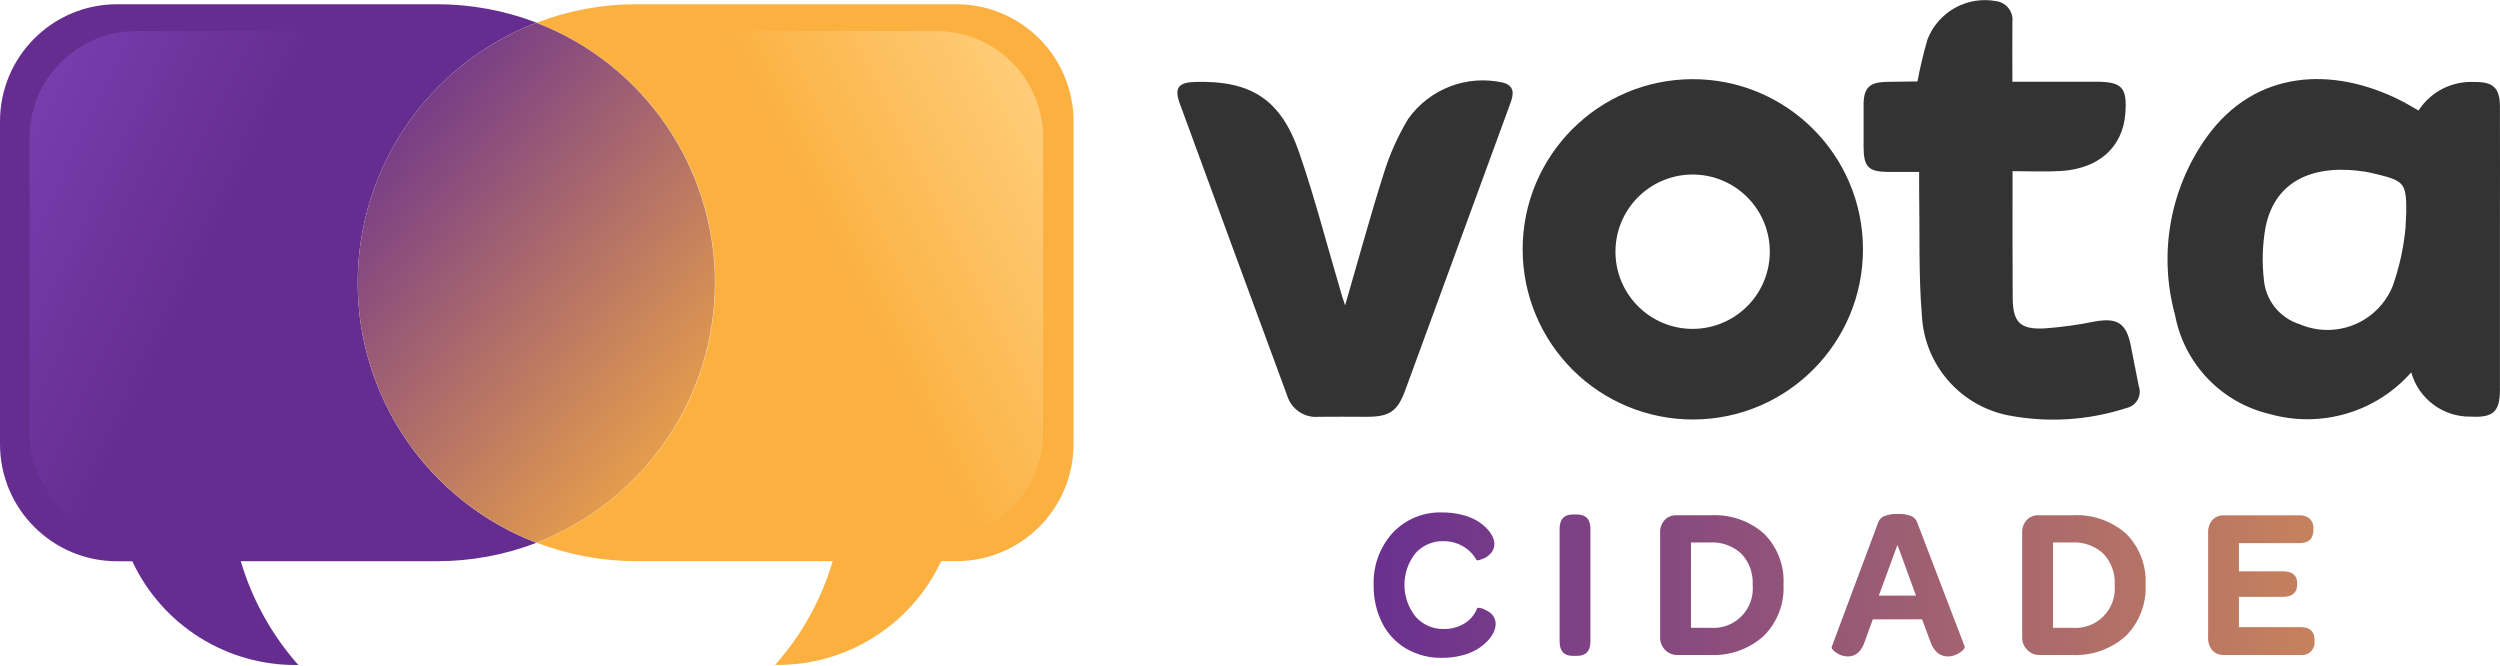
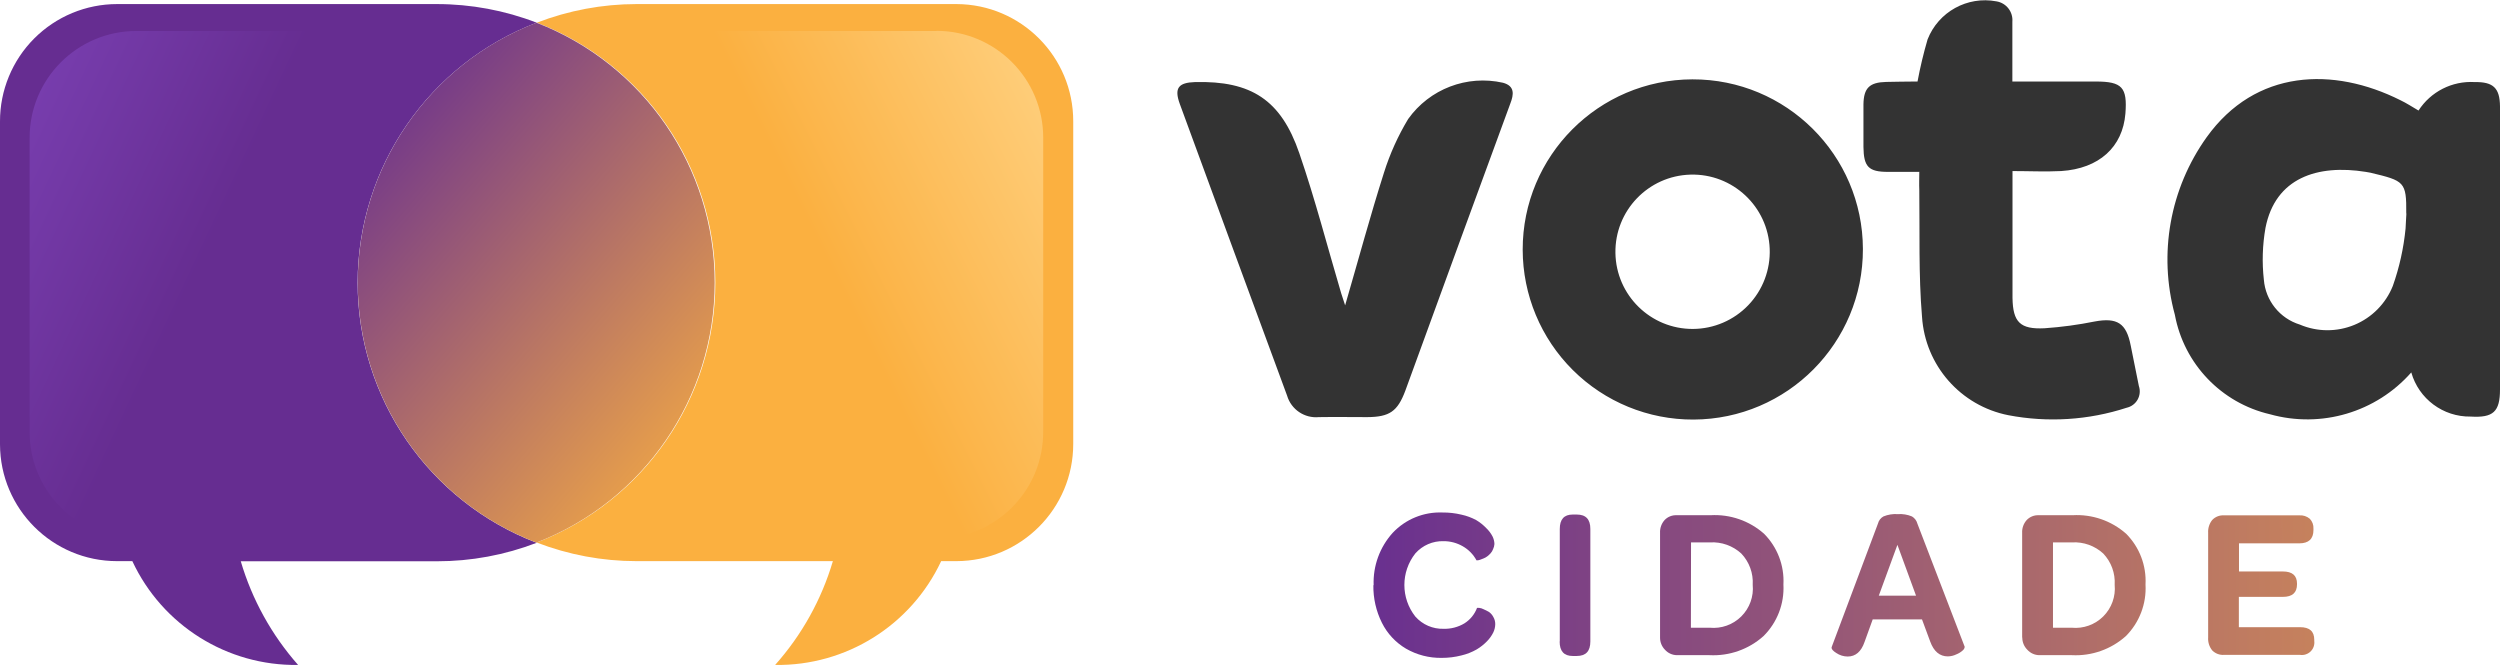
- <svg xmlns="http://www.w3.org/2000/svg" xmlns:xlink="http://www.w3.org/1999/xlink" width="184" height="48.946" viewBox="0 0 184 48.946">
+ <svg xmlns="http://www.w3.org/2000/svg" xmlns:xlink="http://www.w3.org/1999/xlink" width="184" height="48.946">
  <defs>
    <style>.a{fill:#662d91;}.b{fill:#fbb040;}.c{fill:url(#a);}.d{fill:url(#b);}.e{fill:url(#c);}.f{fill:url(#d);}.g{fill:url(#e);}.h{fill:url(#f);}.i{fill:url(#g);}.j{fill:url(#h);}.k{fill:url(#i);}.l{fill:#333;}</style>
-     <linearGradient id="a" x1="0.115" y1="0.019" x2="0.913" y2="1.015" gradientUnits="objectBoundingBox">
+     <linearGradient id="a" x1=".115" x2=".913" y1=".019" y2="1.015" gradientUnits="objectBoundingBox">
      <stop offset="0" stop-color="#662d91" />
      <stop offset="1" stop-color="#fbb040" />
    </linearGradient>
-     <linearGradient id="b" x1="1.117" y1="0.096" x2="-0.928" y2="1.29" gradientUnits="objectBoundingBox">
+     <linearGradient id="b" x1="1.117" x2="-.928" y1=".096" y2="1.29" gradientUnits="objectBoundingBox">
      <stop offset="0" stop-color="#ffd385" />
-       <stop offset="0.3" stop-color="#fbb040" />
+       <stop offset=".3" stop-color="#fbb040" />
    </linearGradient>
-     <linearGradient id="c" x1="-0.426" y1="-0.046" x2="2.387" y2="1.485" gradientUnits="objectBoundingBox">
-       <stop offset="0.05" stop-color="#8247bf" />
-       <stop offset="0.3" stop-color="#662d91" />
+     <linearGradient id="c" x1="-.426" x2="2.387" y1="-.046" y2="1.485" gradientUnits="objectBoundingBox">
+       <stop offset=".05" stop-color="#8247bf" />
+       <stop offset=".3" stop-color="#662d91" />
    </linearGradient>
-     <linearGradient id="d" x1="-0.282" y1="0.504" x2="12.14" y2="0.447" xlink:href="#a" />
-     <linearGradient id="e" x1="-7.15" y1="0.509" x2="42.011" y2="0.451" xlink:href="#a" />
-     <linearGradient id="f" x1="-2.599" y1="0.514" x2="9.676" y2="0.455" xlink:href="#a" />
-     <linearGradient id="g" x1="-3.699" y1="0.522" x2="7.685" y2="0.465" xlink:href="#a" />
-     <linearGradient id="h" x1="-5.532" y1="0.528" x2="6.742" y2="0.469" xlink:href="#a" />
-     <linearGradient id="i" x1="-8.157" y1="0.535" x2="6.067" y2="0.477" xlink:href="#a" />
+     <linearGradient id="d" x1="-.282" x2="12.14" y1=".504" y2=".447" xlink:href="#a" />
+     <linearGradient id="e" x1="-7.15" x2="42.011" y1=".509" y2=".451" xlink:href="#a" />
+     <linearGradient id="f" x1="-2.599" x2="9.676" y1=".514" y2=".455" xlink:href="#a" />
+     <linearGradient id="g" x1="-3.699" x2="7.685" y1=".522" y2=".465" xlink:href="#a" />
+     <linearGradient id="h" x1="-5.532" x2="6.742" y1=".528" y2=".469" xlink:href="#a" />
+     <linearGradient id="i" x1="-8.157" x2="6.067" y1=".535" y2=".477" xlink:href="#a" />
  </defs>
-   <g transform="translate(0 -0.036)">
-     <g transform="translate(0 0.036)">
-       <path class="a" d="M39.489,41.31A20.5,20.5,0,0,1,26.327,22.161h0A20.5,20.5,0,0,1,39.489,3.027,20.414,20.414,0,0,0,32.154,1.67H8.62A8.618,8.618,0,0,0,0,10.29V34.047a8.62,8.62,0,0,0,8.62,8.62H9.737A13.237,13.237,0,0,0,21.955,50.3a20.153,20.153,0,0,1-4.234-7.637H32.156a20.415,20.415,0,0,0,7.333-1.357Z" transform="translate(0 -1.358)" />
-       <path class="b" d="M206.85,209.26Z" transform="translate(-167.359 -169.316)" />
-       <path class="b" d="M237.8,1.67H214.265a20.428,20.428,0,0,0-7.335,1.357v.013a20.5,20.5,0,0,1,13.131,19.12h0a20.5,20.5,0,0,1-13.129,19.127l0,.014a20.428,20.428,0,0,0,7.335,1.357h14.443a20,20,0,0,1-4.236,7.637,13.281,13.281,0,0,0,12.219-7.637h1.123a8.621,8.621,0,0,0,8.62-8.618V10.288A8.62,8.62,0,0,0,237.8,1.67Z" transform="translate(-167.424 -1.358)" />
-       <path class="c" d="M151.062,8.793V8.78h-.032v.013A20.5,20.5,0,0,0,137.9,27.913h0a20.5,20.5,0,0,0,13.129,19.128v.013h.032v-.013a20.5,20.5,0,0,0,13.131-19.128h0a20.5,20.5,0,0,0-13.131-19.12Z" transform="translate(-111.573 -7.111)" />
-       <path class="d" d="M258.505,12H237.042a18.328,18.328,0,0,0-2.348.153,22.752,22.752,0,0,1,9.492,18.366h0a22.771,22.771,0,0,1-9.866,18.65,18.683,18.683,0,0,0,2.732.2h1.6v-.031h20.508a7.854,7.854,0,0,0,7.2-7.828V19.862A7.858,7.858,0,0,0,258.505,12Z" transform="translate(-189.585 -9.716)" />
-       <path class="e" d="M33.577,30.519h0a22.737,22.737,0,0,1,9.485-18.372A18.677,18.677,0,0,0,40.724,12H19.258A7.858,7.858,0,0,0,11.4,19.862V41.523a7.856,7.856,0,0,0,7.2,7.827H39.117v.031h1.608a18.658,18.658,0,0,0,2.73-.2A22.753,22.753,0,0,1,33.577,30.519Z" transform="translate(-9.224 -9.716)" />
-       <path class="f" d="M529.565,202.935a5.437,5.437,0,0,1,1.4-3.853,4.766,4.766,0,0,1,3.664-1.5,5.743,5.743,0,0,1,1.405.164,4.122,4.122,0,0,1,1.081.414,3.487,3.487,0,0,1,.747.573,2.331,2.331,0,0,1,.449.617,1.338,1.338,0,0,1,.137.556,1.065,1.065,0,0,1-.071.382.936.936,0,0,1-.191.3,1.883,1.883,0,0,1-.25.225,1.116,1.116,0,0,1-.273.157c-.092.032-.176.065-.256.092a.538.538,0,0,1-.191.04.29.29,0,0,1-.078-.011,2.623,2.623,0,0,0-1.018-1.029,2.808,2.808,0,0,0-1.409-.368,2.673,2.673,0,0,0-2.073.892,3.75,3.75,0,0,0,.011,4.664,2.673,2.673,0,0,0,2.077.909,2.835,2.835,0,0,0,1.527-.41,2.291,2.291,0,0,0,.943-1.145.744.744,0,0,1,.155,0,.876.876,0,0,1,.332.1,3.542,3.542,0,0,1,.393.212,1.042,1.042,0,0,1,.33.359,1.019,1.019,0,0,1,.137.523,1.45,1.45,0,0,1-.145.594,2.481,2.481,0,0,1-.464.659,3.646,3.646,0,0,1-.764.609,4.217,4.217,0,0,1-1.123.447,5.782,5.782,0,0,1-1.453.176,5.088,5.088,0,0,1-2.631-.676,4.583,4.583,0,0,1-1.774-1.894A5.978,5.978,0,0,1,529.565,202.935Z" transform="translate(-428.463 -159.865)" />
-       <path class="g" d="M601.25,207.7v-8.282q0-1.061.966-1.063h.307c.664,0,.995.355.995,1.063V207.7c0,.708-.33,1.061-.995,1.061h-.307Q601.252,208.757,601.25,207.7Z" transform="translate(-486.463 -160.489)" />
-       <path class="h" d="M639.991,207.67v-7.69a1.319,1.319,0,0,1,.334-.955,1.145,1.145,0,0,1,.869-.349h2.518a5.473,5.473,0,0,1,3.931,1.357,4.921,4.921,0,0,1,1.43,3.742,4.983,4.983,0,0,1-1.462,3.79,5.532,5.532,0,0,1-3.973,1.394h-2.392a1.209,1.209,0,0,1-.893-.382A1.257,1.257,0,0,1,639.991,207.67Zm2.268-.714h1.376a2.9,2.9,0,0,0,3.167-3.165,3.072,3.072,0,0,0-.836-2.291,3.13,3.13,0,0,0-2.3-.823h-1.405Z" transform="translate(-517.806 -160.752)" />
-       <path class="i" d="M706.128,207.938l3.391-9.072a.823.823,0,0,1,.424-.523,2.342,2.342,0,0,1,1.052-.176,2.256,2.256,0,0,1,1.033.172.871.871,0,0,1,.418.527l3.467,9.057a.076.076,0,0,1,0,.038.382.382,0,0,1-.136.233,1.527,1.527,0,0,1-.475.315,1.474,1.474,0,0,1-.624.143q-.9,0-1.3-1.109l-.6-1.623h-3.627l-.6,1.653q-.367,1.077-1.243,1.079a1.5,1.5,0,0,1-.838-.271c-.235-.157-.351-.288-.351-.4A.127.127,0,0,1,706.128,207.938Zm3.465-3.765h2.734l-1.363-3.732Z" transform="translate(-571.311 -160.337)" />
-       <path class="j" d="M779.561,207.67v-7.69a1.319,1.319,0,0,1,.334-.955,1.145,1.145,0,0,1,.869-.349h2.518a5.474,5.474,0,0,1,3.931,1.357,4.922,4.922,0,0,1,1.43,3.742,4.983,4.983,0,0,1-1.462,3.79,5.533,5.533,0,0,1-3.973,1.394h-2.384a1.207,1.207,0,0,1-.893-.382A1.257,1.257,0,0,1,779.561,207.67Zm2.268-.714H783.2a2.9,2.9,0,0,0,3.169-3.165,3.072,3.072,0,0,0-.836-2.291,3.13,3.13,0,0,0-2.3-.823h-1.405Z" transform="translate(-630.729 -160.752)" />
-       <path class="k" d="M851.249,207.678v-7.69a1.384,1.384,0,0,1,.309-.955,1.1,1.1,0,0,1,.865-.346h5.536a1.075,1.075,0,0,1,.779.256.971.971,0,0,1,.262.729v.078c0,.657-.346.985-1.04.985h-4.443v2.075h3.246q1.041,0,1.041.888v.059c0,.622-.347.932-1.041.932h-3.246v2.228h4.521c.7,0,1.041.309,1.041.93v.094a.924.924,0,0,1-1.041,1.025h-5.615a1.119,1.119,0,0,1-.865-.338,1.357,1.357,0,0,1-.309-.951Z" transform="translate(-688.731 -160.76)" />
-       <path class="l" d="M854.224,32.836a4.6,4.6,0,0,1,4.126-2.1c1.359-.019,1.861.424,1.867,1.791.013,2.913,0,5.825,0,8.736V53.352c0,1.659-.487,2.1-2.152,2.012a4.473,4.473,0,0,1-4.378-3.257h0a10.194,10.194,0,0,1-10.407,3.068,9.246,9.246,0,0,1-6.98-7.312,15.471,15.471,0,0,1,2.331-13.07c3.6-5.012,9.317-5.195,14.256-2.709C853.311,32.294,853.71,32.544,854.224,32.836Zm-.9,7.577c.015-2.354-.132-2.417-2.638-3-.132-.031-.212-.048-.344-.069-3.557-.573-6.665.437-7.383,4.12a13.365,13.365,0,0,0-.116,3.818,3.773,3.773,0,0,0,2.65,3.286,5.18,5.18,0,0,0,6.837-2.827,17.884,17.884,0,0,0,.934-4.229C853.273,41.335,853.317,40.511,853.319,40.413Z" transform="translate(-676.222 -24.7)" />
-       <path class="l" d="M587,42.99a12.524,12.524,0,1,1,12.568,12.5A12.523,12.523,0,0,1,587,42.99Zm18.187-.069a5.68,5.68,0,1,0-5.655,5.9,5.681,5.681,0,0,0,5.655-5.9Z" transform="translate(-474.933 -24.615)" />
-       <path class="l" d="M722.511,12.69H720.2c-1.422-.013-1.772-.382-1.777-1.829V7.713c.011-1.207.43-1.621,1.659-1.651.71-.017,1.42-.017,2.131-.031h.176a31.806,31.806,0,0,1,.739-3.1A4.538,4.538,0,0,1,728.2.123a1.386,1.386,0,0,1,1.176,1.527c-.015,1.42,0,2.839,0,4.4h6.13c1.942,0,2.325.414,2.182,2.341-.191,2.465-1.934,4.057-4.733,4.231-1.146.069-2.373.011-3.568.011v.706c0,2.877-.011,5.756.011,8.633.015,1.781.544,2.327,2.342,2.234a28.739,28.739,0,0,0,3.7-.508c1.648-.3,2.327.128,2.648,1.774q.288,1.495.59,2.986a1.227,1.227,0,0,1-.88,1.6,17.476,17.476,0,0,1-8.715.55,7.9,7.9,0,0,1-6.363-7.255c-.258-3.095-.153-6.22-.208-9.332C722.505,13.613,722.511,13.215,722.511,12.69Z" transform="translate(-581.263 -0.036)" />
-       <path class="l" d="M466.225,47.508c1-3.436,1.863-6.625,2.864-9.771a18.263,18.263,0,0,1,1.776-3.954,6.749,6.749,0,0,1,6.978-2.673c.882.242.79.865.544,1.527q-1.821,4.945-3.627,9.9-2.06,5.613-4.114,11.23c-.563,1.527-1.146,1.938-2.8,1.94-1.184,0-2.367-.019-3.551,0a2.217,2.217,0,0,1-2.339-1.573q-3.963-10.731-7.9-21.487c-.422-1.157-.1-1.552,1.134-1.587,4.112-.113,6.314,1.277,7.667,5.233,1.165,3.383,2.054,6.858,3.074,10.29C465.985,46.8,466.063,47.014,466.225,47.508Z" transform="translate(-367.225 -25.031)" />
-     </g>
-   </g>
+   <path d="M39.5 39.95A20.5 20.5 0 0 1 26.32 20.8 20.5 20.5 0 0 1 39.5 1.67 20.4 20.4 0 0 0 32.14.3H8.62A8.62 8.62 0 0 0 0 8.94V32.7a8.62 8.62 0 0 0 8.62 8.6h1.12a13.24 13.24 0 0 0 12.2 7.64 20.15 20.15 0 0 1-4.22-7.63h14.44A20.4 20.4 0 0 0 39.5 39.95z" class="a" />
+   <path d="M39.5 39.94zM70.38.3H46.84a20.43 20.43 0 0 0-7.33 1.37A20.5 20.5 0 0 1 52.65 20.8 20.5 20.5 0 0 1 39.5 39.93a20.43 20.43 0 0 0 7.34 1.37H61.3a20 20 0 0 1-4.25 7.64 13.28 13.28 0 0 0 12.22-7.64h1.12a8.62 8.62 0 0 0 8.6-8.62V8.93A8.62 8.62 0 0 0 70.4.3z" class="b" />
+   <path d="M39.5 1.68h-.04A20.5 20.5 0 0 0 26.33 20.8a20.5 20.5 0 0 0 13.13 19.13h.03A20.5 20.5 0 0 0 52.6 20.8 20.5 20.5 0 0 0 39.5 1.68z" class="c" />
+   <path d="M68.92 2.28H47.46a18.33 18.33 0 0 0-2.35.16 22.75 22.75 0 0 1 9.5 18.36 22.77 22.77 0 0 1-9.87 18.65 18.68 18.68 0 0 0 2.74.2h1.6v-.03h20.5a7.85 7.85 0 0 0 7.2-7.83V10.14a7.86 7.86 0 0 0-7.85-7.87z" class="d" />
+   <path d="M24.35 20.8a22.74 22.74 0 0 1 9.5-18.37 18.68 18.68 0 0 0-2.35-.15H10.03a7.86 7.86 0 0 0-7.85 7.87V31.8a7.86 7.86 0 0 0 7.2 7.83h20.5v.03h1.62a18.66 18.66 0 0 0 2.73-.2 22.75 22.75 0 0 1-9.88-18.66z" class="e" />
+   <path d="M101.1 43.07a5.44 5.44 0 0 1 1.4-3.85 4.77 4.77 0 0 1 3.67-1.5 5.74 5.74 0 0 1 1.4.16 4.12 4.12 0 0 1 1.08.4 3.5 3.5 0 0 1 .75.6 2.33 2.33 0 0 1 .45.6 1.34 1.34 0 0 1 .14.56 1.06 1.06 0 0 1-.1.38.94.94 0 0 1-.18.3 1.88 1.88 0 0 1-.25.23 1.12 1.12 0 0 1-.27.15c-.1.04-.18.07-.26.1a.54.54 0 0 1-.2.04.3.3 0 0 1-.06 0 2.62 2.62 0 0 0-1.02-1.04 2.8 2.8 0 0 0-1.4-.37 2.67 2.67 0 0 0-2.08.9 3.75 3.75 0 0 0 0 4.65 2.67 2.67 0 0 0 2.08.9 2.83 2.83 0 0 0 1.53-.4 2.3 2.3 0 0 0 .93-1.14.74.74 0 0 1 .16 0 .88.88 0 0 1 .32.1 3.54 3.54 0 0 1 .4.2 1.04 1.04 0 0 1 .32.37 1.02 1.02 0 0 1 .14.53 1.45 1.45 0 0 1-.14.6 2.48 2.48 0 0 1-.47.66 3.65 3.65 0 0 1-.76.6 4.22 4.22 0 0 1-1.12.44 5.78 5.78 0 0 1-1.45.18 5.1 5.1 0 0 1-2.63-.68 4.58 4.58 0 0 1-1.77-1.9 5.98 5.98 0 0 1-.63-2.77z" class="f" />
+   <path d="M114.8 47.2v-8.27q0-1.06.95-1.06h.3c.67 0 1 .35 1 1.06v8.28c0 .72-.33 1.07-1 1.07h-.3q-.96 0-.96-1.06z" class="g" />
+   <path d="M122.18 46.92v-7.7a1.32 1.32 0 0 1 .34-.95 1.15 1.15 0 0 1 .87-.35h2.5a5.47 5.47 0 0 1 3.94 1.36 4.92 4.92 0 0 1 1.43 3.74 4.98 4.98 0 0 1-1.47 3.8 5.53 5.53 0 0 1-3.97 1.4h-2.4a1.2 1.2 0 0 1-.88-.4 1.26 1.26 0 0 1-.36-.9zm2.27-.72h1.38a2.9 2.9 0 0 0 3.17-3.16 3.07 3.07 0 0 0-.84-2.3 3.13 3.13 0 0 0-2.3-.82h-1.4z" class="h" />
+   <path d="M134.82 47.6l3.4-9.07a.82.82 0 0 1 .4-.52 2.34 2.34 0 0 1 1.06-.17 2.26 2.26 0 0 1 1.04.17.87.87 0 0 1 .4.53l3.48 9.06a.08.08 0 0 1 0 .02.38.38 0 0 1-.13.24 1.53 1.53 0 0 1-.48.3 1.47 1.47 0 0 1-.63.15q-.9 0-1.3-1.1l-.6-1.62h-3.63l-.6 1.66q-.37 1.07-1.24 1.07a1.5 1.5 0 0 1-.84-.26c-.24-.15-.35-.28-.35-.4a.13.13 0 0 1 .02-.04zm3.46-3.76h2.74l-1.37-3.74z" class="i" />
+   <path d="M148.83 46.92v-7.7a1.32 1.32 0 0 1 .34-.95 1.15 1.15 0 0 1 .87-.35h2.5a5.47 5.47 0 0 1 3.94 1.36 4.92 4.92 0 0 1 1.43 3.74 4.98 4.98 0 0 1-1.45 3.8 5.53 5.53 0 0 1-3.97 1.4h-2.38a1.2 1.2 0 0 1-.9-.4 1.26 1.26 0 0 1-.37-.9zm2.27-.72h1.37a2.9 2.9 0 0 0 3.17-3.16 3.07 3.07 0 0 0-.84-2.3 3.13 3.13 0 0 0-2.3-.82h-1.4z" class="j" />
+   <path d="M162.52 46.92v-7.7a1.38 1.38 0 0 1 .3-.95 1.1 1.1 0 0 1 .87-.34h5.53a1.07 1.07 0 0 1 .78.25.97.97 0 0 1 .27.73v.1c0 .65-.35.98-1.04.98h-4.44v2.07h3.23q1.04 0 1.04.9V43c0 .62-.34.93-1.04.93h-3.24v2.23h4.5c.7 0 1.05.3 1.05.93v.08a.92.92 0 0 1-1.04 1.03h-5.6a1.12 1.12 0 0 1-.87-.33 1.36 1.36 0 0 1-.3-.95z" class="k" />
+   <path d="M178 8.14a4.6 4.6 0 0 1 4.13-2.1c1.36-.02 1.86.42 1.87 1.8 0 2.9 0 5.8 0 8.72v12.1c0 1.65-.5 2.1-2.16 2a4.47 4.47 0 0 1-4.37-3.25 10.2 10.2 0 0 1-10.4 3.08 9.25 9.25 0 0 1-7-7.32 15.47 15.47 0 0 1 2.34-13.07c3.6-5.02 9.33-5.2 14.27-2.72.42.2.82.46 1.33.76zm-.9 7.57c.02-2.34-.13-2.4-2.64-3-.13-.02-.2-.04-.34-.06-3.56-.57-6.66.44-7.38 4.12a13.37 13.37 0 0 0-.12 3.82 3.77 3.77 0 0 0 2.65 3.3 5.18 5.18 0 0 0 6.84-2.84 17.88 17.88 0 0 0 .94-4.23c0-.16.06-1 .06-1.1zM112.07 18.38a12.52 12.52 0 1 1 12.57 12.5 12.52 12.52 0 0 1-12.57-12.5zm18.18-.07a5.68 5.68 0 1 0-5.65 5.9 5.68 5.68 0 0 0 5.65-5.9zM141.25 12.65h-2.3c-1.43 0-1.78-.38-1.8-1.83V7.68c.02-1.2.44-1.62 1.67-1.65.7-.02 1.42-.02 2.13-.03h.18a31.8 31.8 0 0 1 .74-3.1 4.54 4.54 0 0 1 5.07-2.8 1.4 1.4 0 0 1 1.17 1.5c0 1.43 0 2.85 0 4.4h6.14c1.94 0 2.33.43 2.18 2.36-.2 2.46-1.93 4.05-4.73 4.23-1.15.06-2.38 0-3.58 0v.7c0 2.88 0 5.76 0 8.64.03 1.78.56 2.32 2.36 2.23a28.74 28.74 0 0 0 3.7-.5c1.64-.3 2.32.12 2.64 1.77q.3 1.5.6 2.98a1.23 1.23 0 0 1-.9 1.6 17.48 17.48 0 0 1-8.7.55 7.9 7.9 0 0 1-6.36-7.25c-.26-3.1-.16-6.22-.2-9.33-.02-.42 0-.82 0-1.35zM99 22.48c1-3.44 1.86-6.63 2.86-9.77a18.26 18.26 0 0 1 1.78-3.95 6.75 6.75 0 0 1 6.98-2.67c.88.24.8.86.54 1.53q-1.82 4.95-3.63 9.9-2.06 5.62-4.1 11.24c-.57 1.52-1.16 1.93-2.8 1.94-1.2 0-2.38-.02-3.56 0a2.22 2.22 0 0 1-2.34-1.58q-3.96-10.73-7.9-21.48c-.42-1.16-.1-1.56 1.13-1.6 4.12-.1 6.32 1.3 7.67 5.24 1.17 3.4 2.06 6.86 3.08 10.3.06.2.14.42.3.92z" class="l" />
</svg>
